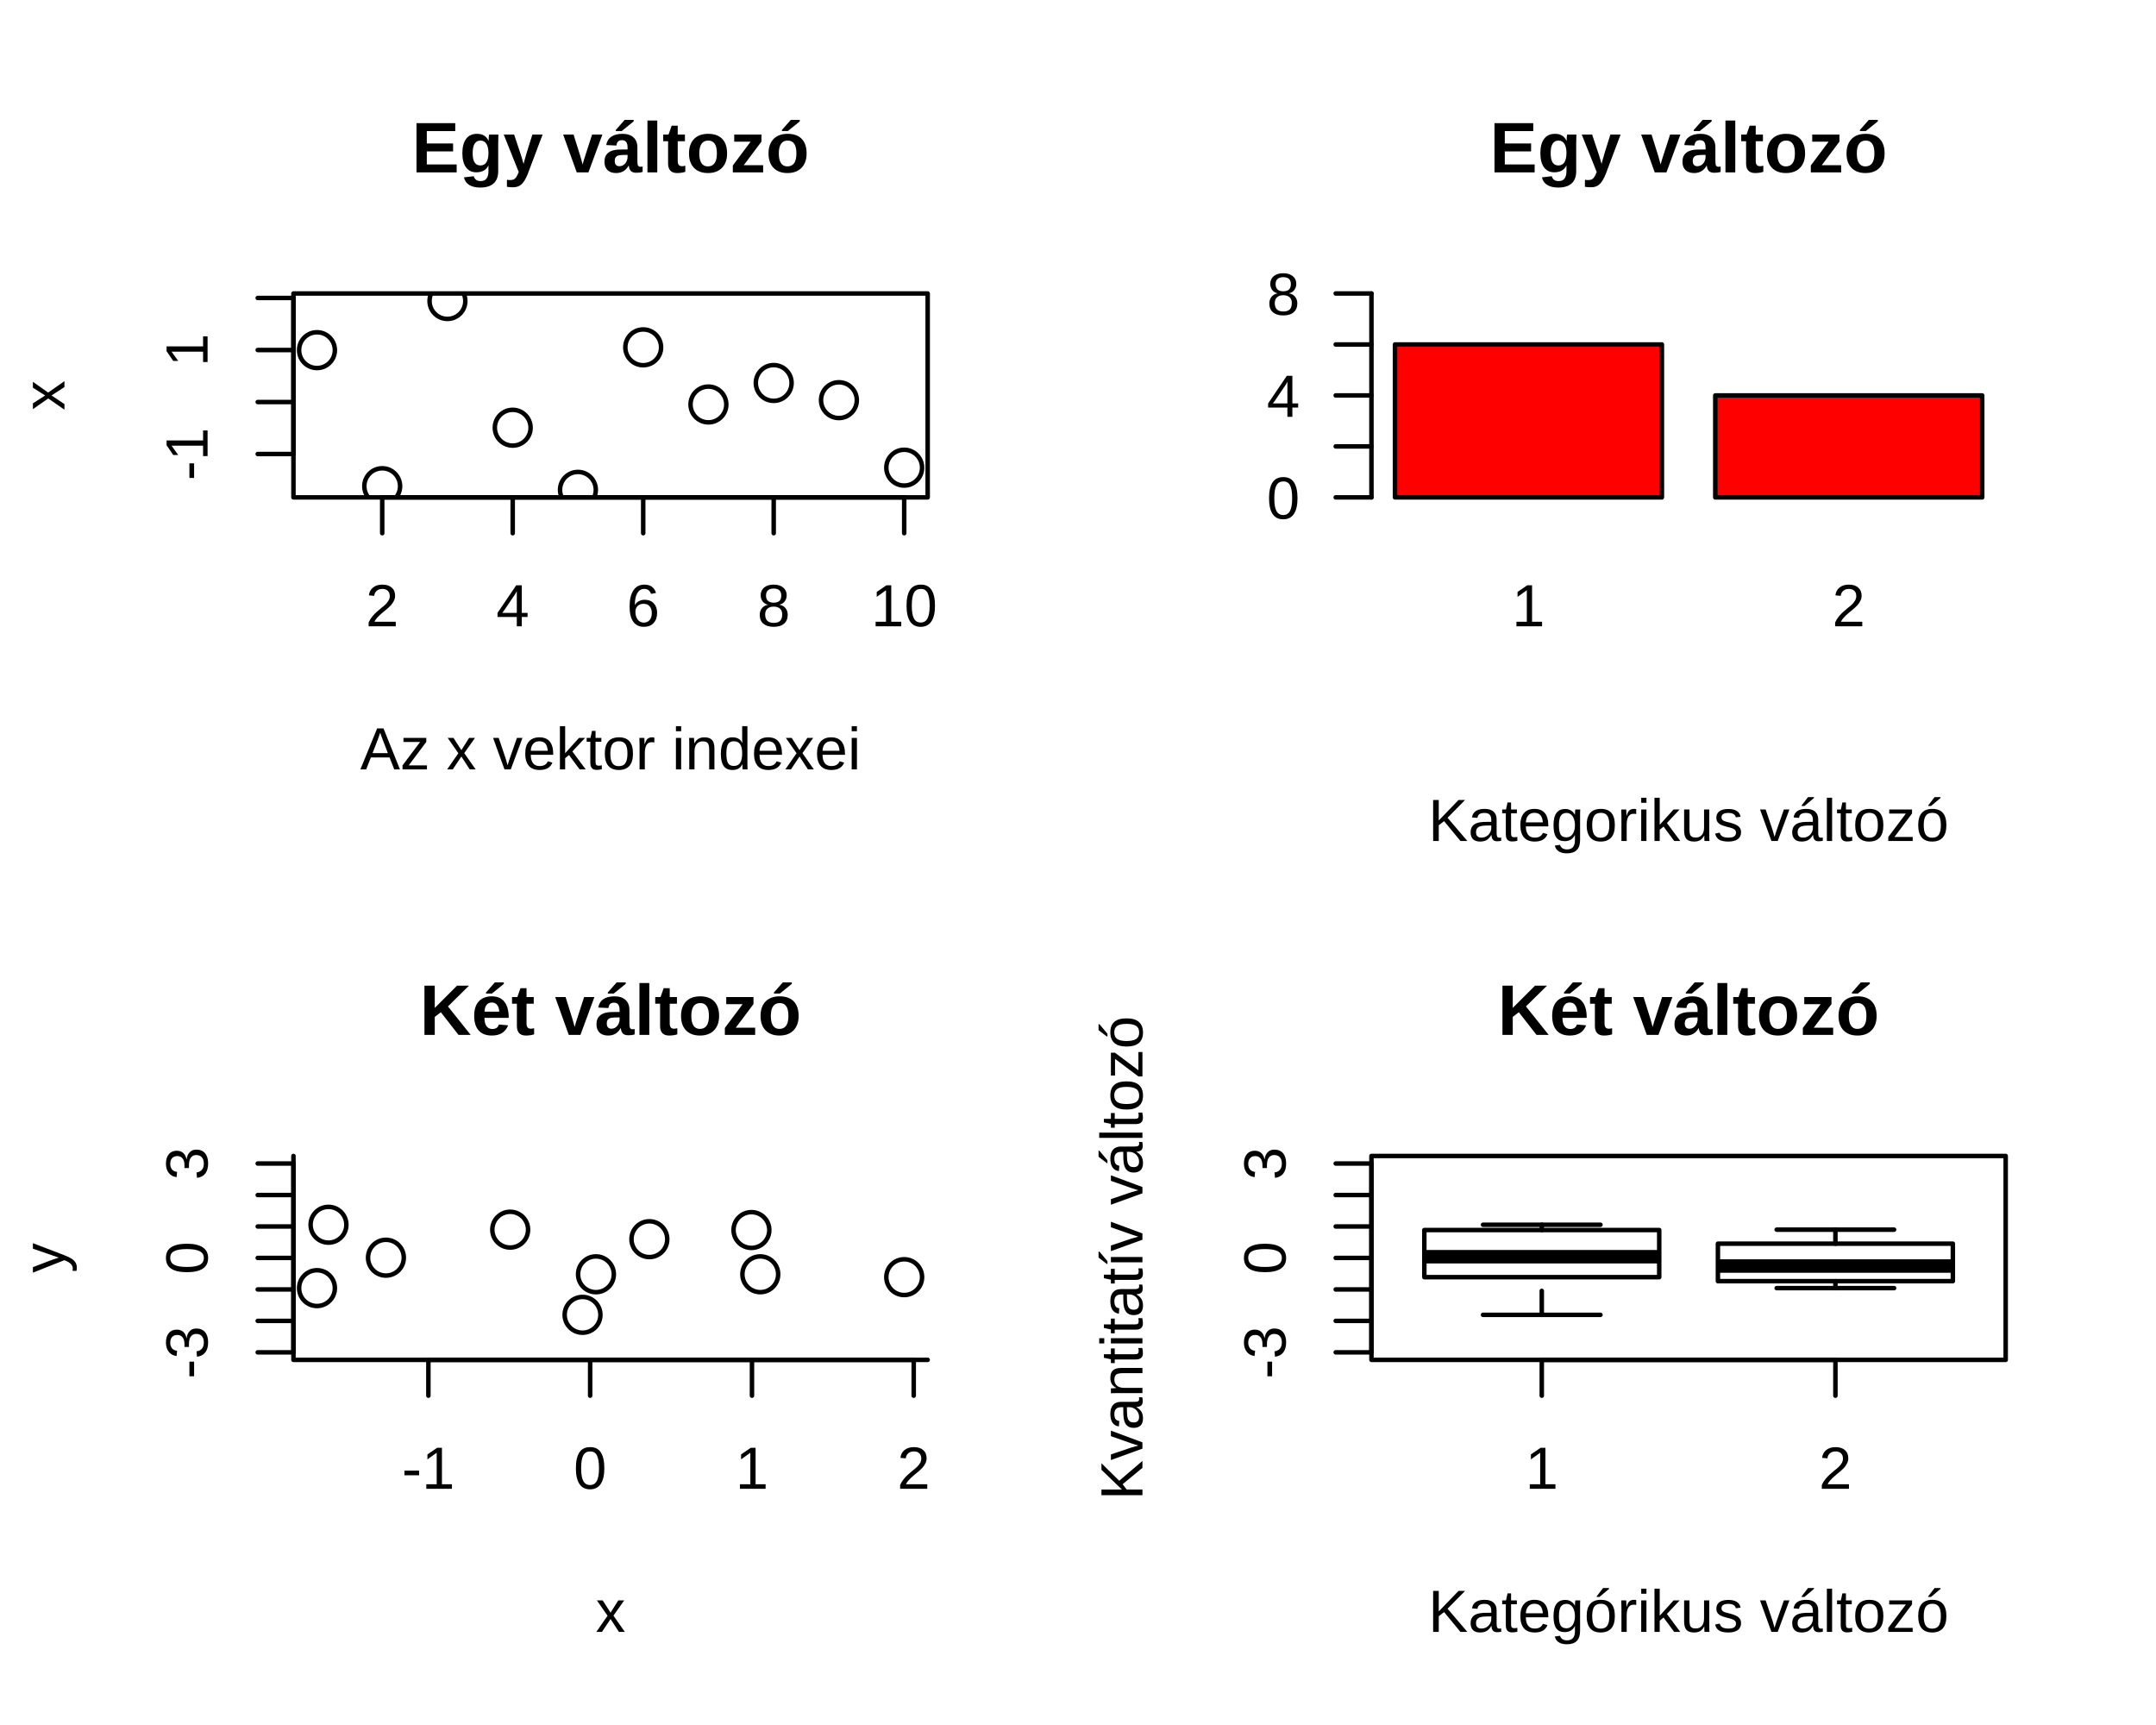
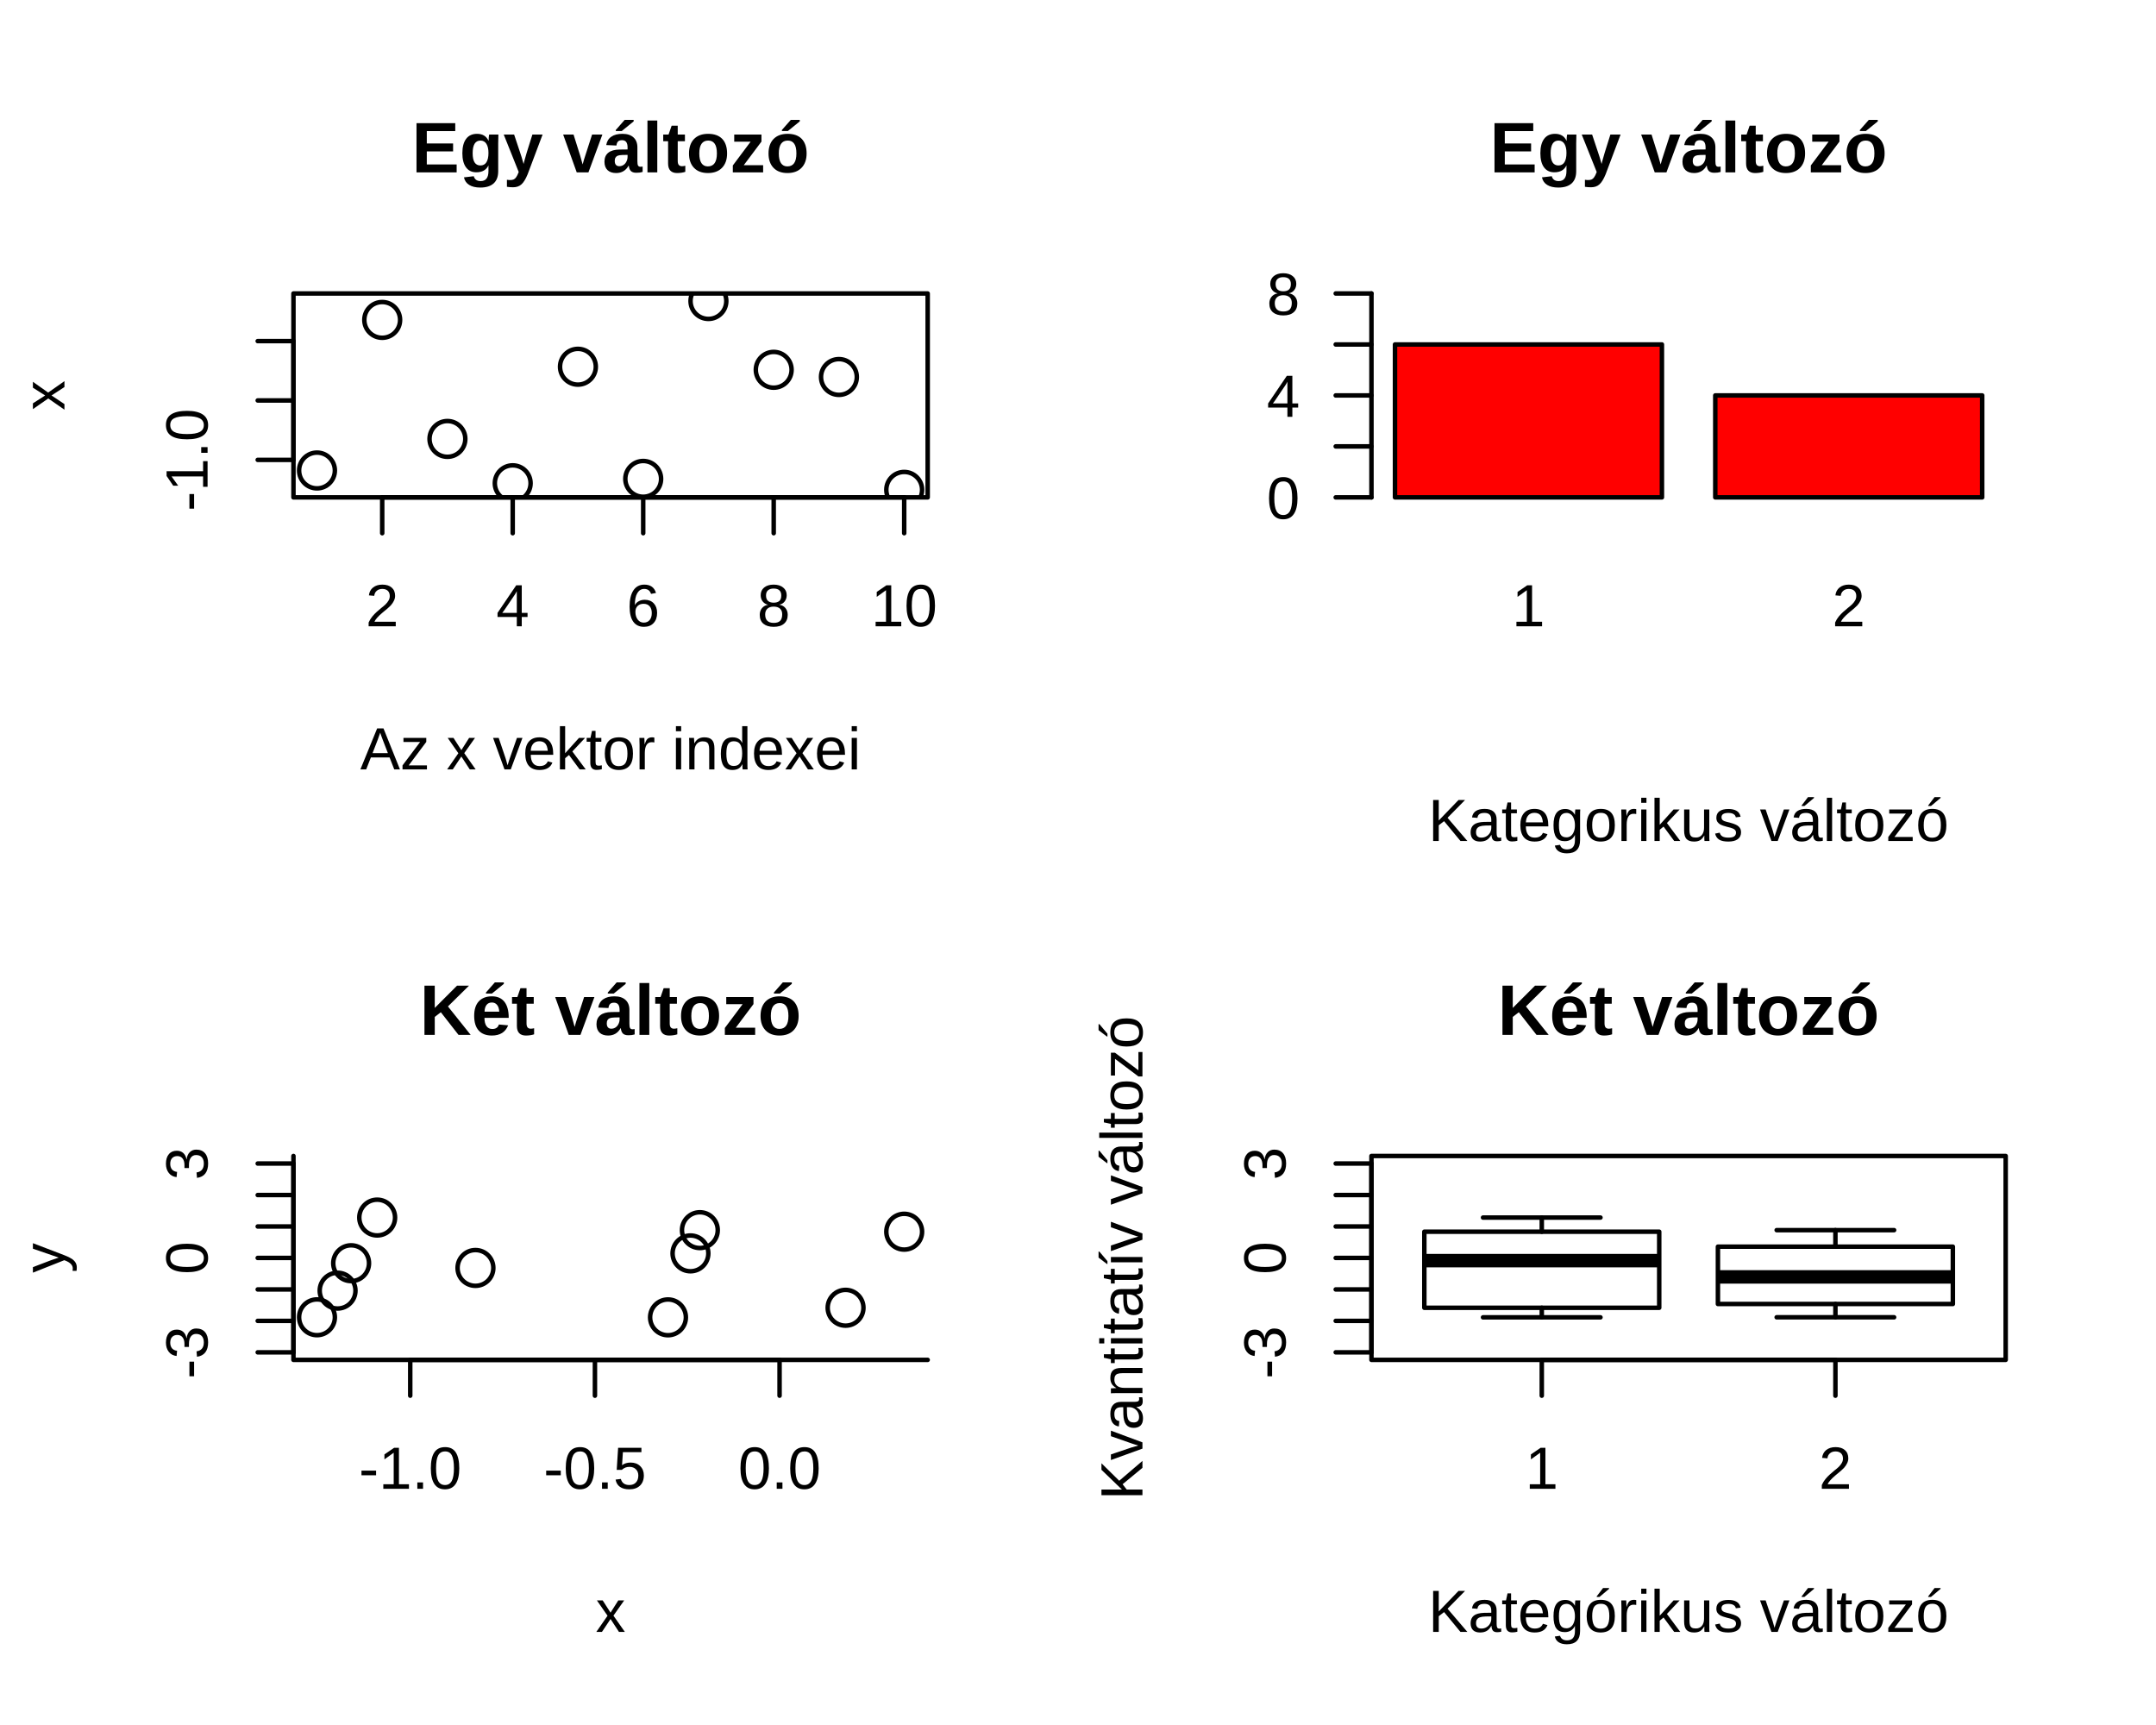
<svg xmlns="http://www.w3.org/2000/svg" viewBox="0 0 360.00 288.00">
  <defs>
    <style type="text/css">
    line, polyline, polygon, path, rect, circle {
      fill: none;
      stroke: #000000;
      stroke-linecap: round;
      stroke-linejoin: round;
      stroke-miterlimit: 10.00;
    }
  </style>
  </defs>
  <rect width="100%" height="100%" style="stroke: none; fill: #FFFFFF;" />
  <defs>
    <clipPath id="cpNDkuMDB8MTU0LjkwfDgzLjA0fDQ5LjAw">
      <rect x="49.00" y="49.00" width="105.90" height="34.04" />
    </clipPath>
  </defs>
-   <circle cx="52.93" cy="58.46" r="2.24pt" style="stroke-width: 0.75;" clip-path="url(#cpNDkuMDB8MTU0LjkwfDgzLjA0fDQ5LjAw)" />
-   <circle cx="63.82" cy="81.17" r="2.24pt" style="stroke-width: 0.75;" clip-path="url(#cpNDkuMDB8MTU0LjkwfDgzLjA0fDQ5LjAw)" />
-   <circle cx="74.71" cy="50.26" r="2.24pt" style="stroke-width: 0.75;" clip-path="url(#cpNDkuMDB8MTU0LjkwfDgzLjA0fDQ5LjAw)" />
-   <circle cx="85.61" cy="71.41" r="2.24pt" style="stroke-width: 0.75;" clip-path="url(#cpNDkuMDB8MTU0LjkwfDgzLjA0fDQ5LjAw)" />
-   <circle cx="96.50" cy="81.78" r="2.24pt" style="stroke-width: 0.75;" clip-path="url(#cpNDkuMDB8MTU0LjkwfDgzLjA0fDQ5LjAw)" />
-   <circle cx="107.40" cy="57.99" r="2.24pt" style="stroke-width: 0.75;" clip-path="url(#cpNDkuMDB8MTU0LjkwfDgzLjA0fDQ5LjAw)" />
-   <circle cx="118.29" cy="67.53" r="2.24pt" style="stroke-width: 0.75;" clip-path="url(#cpNDkuMDB8MTU0LjkwfDgzLjA0fDQ5LjAw)" />
-   <circle cx="129.19" cy="63.94" r="2.24pt" style="stroke-width: 0.75;" clip-path="url(#cpNDkuMDB8MTU0LjkwfDgzLjA0fDQ5LjAw)" />
-   <circle cx="140.08" cy="66.81" r="2.24pt" style="stroke-width: 0.75;" clip-path="url(#cpNDkuMDB8MTU0LjkwfDgzLjA0fDQ5LjAw)" />
-   <circle cx="150.98" cy="78.08" r="2.24pt" style="stroke-width: 0.75;" clip-path="url(#cpNDkuMDB8MTU0LjkwfDgzLjA0fDQ5LjAw)" />
+   <circle cx="52.93" cy="78.55" r="2.24pt" style="stroke-width: 0.75;" clip-path="url(#cpNDkuMDB8MTU0LjkwfDgzLjA0fDQ5LjAw)" />
+   <circle cx="63.82" cy="53.41" r="2.24pt" style="stroke-width: 0.75;" clip-path="url(#cpNDkuMDB8MTU0LjkwfDgzLjA0fDQ5LjAw)" />
+   <circle cx="74.71" cy="73.28" r="2.24pt" style="stroke-width: 0.75;" clip-path="url(#cpNDkuMDB8MTU0LjkwfDgzLjA0fDQ5LjAw)" />
+   <circle cx="85.61" cy="80.68" r="2.24pt" style="stroke-width: 0.75;" clip-path="url(#cpNDkuMDB8MTU0LjkwfDgzLjA0fDQ5LjAw)" />
+   <circle cx="96.50" cy="61.23" r="2.24pt" style="stroke-width: 0.75;" clip-path="url(#cpNDkuMDB8MTU0LjkwfDgzLjA0fDQ5LjAw)" />
+   <circle cx="107.40" cy="79.95" r="2.24pt" style="stroke-width: 0.75;" clip-path="url(#cpNDkuMDB8MTU0LjkwfDgzLjA0fDQ5LjAw)" />
+   <circle cx="118.29" cy="50.26" r="2.24pt" style="stroke-width: 0.75;" clip-path="url(#cpNDkuMDB8MTU0LjkwfDgzLjA0fDQ5LjAw)" />
+   <circle cx="129.19" cy="61.74" r="2.24pt" style="stroke-width: 0.75;" clip-path="url(#cpNDkuMDB8MTU0LjkwfDgzLjA0fDQ5LjAw)" />
+   <circle cx="140.08" cy="62.94" r="2.24pt" style="stroke-width: 0.75;" clip-path="url(#cpNDkuMDB8MTU0LjkwfDgzLjA0fDQ5LjAw)" />
+   <circle cx="150.98" cy="81.78" r="2.24pt" style="stroke-width: 0.75;" clip-path="url(#cpNDkuMDB8MTU0LjkwfDgzLjA0fDQ5LjAw)" />
  <defs>
    <clipPath id="cpMC4wMHwzNjAuMDB8Mjg4LjAwfDAuMDA=">
      <rect x="0.00" y="0.00" width="360.00" height="288.00" />
    </clipPath>
  </defs>
  <line x1="63.82" y1="83.04" x2="150.98" y2="83.04" style="stroke-width: 0.75;" clip-path="url(#cpMC4wMHwzNjAuMDB8Mjg4LjAwfDAuMDA=)" />
  <line x1="63.82" y1="83.04" x2="63.82" y2="89.02" style="stroke-width: 0.75;" clip-path="url(#cpMC4wMHwzNjAuMDB8Mjg4LjAwfDAuMDA=)" />
  <line x1="85.61" y1="83.04" x2="85.61" y2="89.02" style="stroke-width: 0.75;" clip-path="url(#cpMC4wMHwzNjAuMDB8Mjg4LjAwfDAuMDA=)" />
  <line x1="107.40" y1="83.04" x2="107.40" y2="89.02" style="stroke-width: 0.75;" clip-path="url(#cpMC4wMHwzNjAuMDB8Mjg4LjAwfDAuMDA=)" />
  <line x1="129.19" y1="83.04" x2="129.19" y2="89.02" style="stroke-width: 0.75;" clip-path="url(#cpMC4wMHwzNjAuMDB8Mjg4LjAwfDAuMDA=)" />
  <line x1="150.98" y1="83.04" x2="150.98" y2="89.02" style="stroke-width: 0.75;" clip-path="url(#cpMC4wMHwzNjAuMDB8Mjg4LjAwfDAuMDA=)" />
  <g clip-path="url(#cpMC4wMHwzNjAuMDB8Mjg4LjAwfDAuMDA=)">
    <text x="61.05" y="104.56" style="font-size: 9.96px; font-family: Arial;" textLength="5.54px" lengthAdjust="spacingAndGlyphs">2</text>
  </g>
  <g clip-path="url(#cpMC4wMHwzNjAuMDB8Mjg4LjAwfDAuMDA=)">
    <text x="82.84" y="104.56" style="font-size: 9.96px; font-family: Arial;" textLength="5.54px" lengthAdjust="spacingAndGlyphs">4</text>
  </g>
  <g clip-path="url(#cpMC4wMHwzNjAuMDB8Mjg4LjAwfDAuMDA=)">
    <text x="104.63" y="104.56" style="font-size: 9.96px; font-family: Arial;" textLength="5.54px" lengthAdjust="spacingAndGlyphs">6</text>
  </g>
  <g clip-path="url(#cpMC4wMHwzNjAuMDB8Mjg4LjAwfDAuMDA=)">
    <text x="126.42" y="104.56" style="font-size: 9.96px; font-family: Arial;" textLength="5.54px" lengthAdjust="spacingAndGlyphs">8</text>
  </g>
  <g clip-path="url(#cpMC4wMHwzNjAuMDB8Mjg4LjAwfDAuMDA=)">
    <text x="145.44" y="104.56" style="font-size: 9.96px; font-family: Arial;" textLength="11.08px" lengthAdjust="spacingAndGlyphs">10</text>
  </g>
-   <line x1="49.00" y1="75.80" x2="49.00" y2="49.75" style="stroke-width: 0.75;" clip-path="url(#cpMC4wMHwzNjAuMDB8Mjg4LjAwfDAuMDA=)" />
-   <line x1="49.00" y1="75.80" x2="43.03" y2="75.80" style="stroke-width: 0.75;" clip-path="url(#cpMC4wMHwzNjAuMDB8Mjg4LjAwfDAuMDA=)" />
-   <line x1="49.00" y1="67.12" x2="43.03" y2="67.12" style="stroke-width: 0.75;" clip-path="url(#cpMC4wMHwzNjAuMDB8Mjg4LjAwfDAuMDA=)" />
-   <line x1="49.00" y1="58.44" x2="43.03" y2="58.44" style="stroke-width: 0.75;" clip-path="url(#cpMC4wMHwzNjAuMDB8Mjg4LjAwfDAuMDA=)" />
-   <line x1="49.00" y1="49.75" x2="43.03" y2="49.75" style="stroke-width: 0.75;" clip-path="url(#cpMC4wMHwzNjAuMDB8Mjg4LjAwfDAuMDA=)" />
-   <g clip-path="url(#cpMC4wMHwzNjAuMDB8Mjg4LjAwfDAuMDA=)">
-     <text transform="translate(34.66,80.23) rotate(-90)" style="font-size: 9.96px; font-family: Arial;" textLength="8.86px" lengthAdjust="spacingAndGlyphs">-1</text>
-   </g>
-   <g clip-path="url(#cpMC4wMHwzNjAuMDB8Mjg4LjAwfDAuMDA=)">
-     <text transform="translate(34.66,61.21) rotate(-90)" style="font-size: 9.96px; font-family: Arial;" textLength="5.54px" lengthAdjust="spacingAndGlyphs">1</text>
+   <line x1="49.00" y1="76.78" x2="49.00" y2="56.95" style="stroke-width: 0.75;" clip-path="url(#cpMC4wMHwzNjAuMDB8Mjg4LjAwfDAuMDA=)" />
+   <line x1="49.00" y1="76.78" x2="43.03" y2="76.78" style="stroke-width: 0.75;" clip-path="url(#cpMC4wMHwzNjAuMDB8Mjg4LjAwfDAuMDA=)" />
+   <line x1="49.00" y1="66.86" x2="43.03" y2="66.86" style="stroke-width: 0.75;" clip-path="url(#cpMC4wMHwzNjAuMDB8Mjg4LjAwfDAuMDA=)" />
+   <line x1="49.00" y1="56.95" x2="43.03" y2="56.95" style="stroke-width: 0.75;" clip-path="url(#cpMC4wMHwzNjAuMDB8Mjg4LjAwfDAuMDA=)" />
+   <g clip-path="url(#cpMC4wMHwzNjAuMDB8Mjg4LjAwfDAuMDA=)">
+     <text transform="translate(34.66,85.36) rotate(-90)" style="font-size: 9.96px; font-family: Arial;" textLength="17.16px" lengthAdjust="spacingAndGlyphs">-1.0</text>
  </g>
  <polyline points="49.00,83.04 154.90,83.04 154.90,49.00 49.00,49.00 49.00,83.04 " style="stroke-width: 0.75;" clip-path="url(#cpMC4wMHwzNjAuMDB8Mjg4LjAwfDAuMDA=)" />
  <defs>
    <clipPath id="cpMC4wMHwxODAuMDB8MTQ0LjAwfDAuMDA=">
      <rect x="0.00" y="0.00" width="180.00" height="144.00" />
    </clipPath>
  </defs>
  <g clip-path="url(#cpMC4wMHwxODAuMDB8MTQ0LjAwfDAuMDA=)">
    <text x="68.75" y="28.78" style="font-size: 11.95px; font-weight: bold; font-family: Arial;" textLength="66.41px" lengthAdjust="spacingAndGlyphs">Egy változó</text>
  </g>
  <g clip-path="url(#cpMC4wMHwxODAuMDB8MTQ0LjAwfDAuMDA=)">
    <text x="60.16" y="128.46" style="font-size: 9.96px; font-family: Arial;" textLength="83.59px" lengthAdjust="spacingAndGlyphs">Az x vektor indexei</text>
  </g>
  <g clip-path="url(#cpMC4wMHwxODAuMDB8MTQ0LjAwfDAuMDA=)">
    <text transform="translate(10.76,68.51) rotate(-90)" style="font-size: 9.96px; font-family: Arial;" textLength="4.98px" lengthAdjust="spacingAndGlyphs">x</text>
  </g>
  <defs>
    <clipPath id="cpMTgwLjAwfDM2MC4wMHwxNDQuMDB8MC4wMA==">
      <rect x="180.00" y="0.00" width="180.00" height="144.00" />
    </clipPath>
  </defs>
  <rect x="232.93" y="57.51" width="44.57" height="25.53" style="stroke-width: 0.75; fill: #FF0000;" clip-path="url(#cpMTgwLjAwfDM2MC4wMHwxNDQuMDB8MC4wMA==)" />
  <rect x="286.41" y="66.02" width="44.57" height="17.02" style="stroke-width: 0.75; fill: #FF0000;" clip-path="url(#cpMTgwLjAwfDM2MC4wMHwxNDQuMDB8MC4wMA==)" />
  <defs>
    <clipPath id="cpMC4wMHwzNjAuMDB8Mjg4LjAwfDAuMDA=">
      <rect x="0.00" y="0.00" width="360.00" height="288.00" />
    </clipPath>
  </defs>
  <g clip-path="url(#cpMC4wMHwzNjAuMDB8Mjg4LjAwfDAuMDA=)">
    <text x="252.44" y="104.56" style="font-size: 9.96px; font-family: Arial;" textLength="5.54px" lengthAdjust="spacingAndGlyphs">1</text>
  </g>
  <g clip-path="url(#cpMC4wMHwzNjAuMDB8Mjg4LjAwfDAuMDA=)">
    <text x="305.92" y="104.56" style="font-size: 9.96px; font-family: Arial;" textLength="5.54px" lengthAdjust="spacingAndGlyphs">2</text>
  </g>
  <defs>
    <clipPath id="cpMTgwLjAwfDM2MC4wMHwxNDQuMDB8MC4wMA==">
      <rect x="180.00" y="0.00" width="180.00" height="144.00" />
    </clipPath>
  </defs>
  <g clip-path="url(#cpMTgwLjAwfDM2MC4wMHwxNDQuMDB8MC4wMA==)">
    <text x="248.75" y="28.78" style="font-size: 11.95px; font-weight: bold; font-family: Arial;" textLength="66.41px" lengthAdjust="spacingAndGlyphs">Egy változó</text>
  </g>
  <g clip-path="url(#cpMTgwLjAwfDM2MC4wMHwxNDQuMDB8MC4wMA==)">
    <text x="238.49" y="140.41" style="font-size: 9.96px; font-family: Arial;" textLength="86.92px" lengthAdjust="spacingAndGlyphs">Kategorikus változó</text>
  </g>
  <defs>
    <clipPath id="cpMC4wMHwzNjAuMDB8Mjg4LjAwfDAuMDA=">
      <rect x="0.00" y="0.00" width="360.00" height="288.00" />
    </clipPath>
  </defs>
  <line x1="229.00" y1="83.04" x2="229.00" y2="49.00" style="stroke-width: 0.75;" clip-path="url(#cpMC4wMHwzNjAuMDB8Mjg4LjAwfDAuMDA=)" />
  <line x1="229.00" y1="83.04" x2="223.03" y2="83.04" style="stroke-width: 0.75;" clip-path="url(#cpMC4wMHwzNjAuMDB8Mjg4LjAwfDAuMDA=)" />
  <line x1="229.00" y1="74.53" x2="223.03" y2="74.53" style="stroke-width: 0.75;" clip-path="url(#cpMC4wMHwzNjAuMDB8Mjg4LjAwfDAuMDA=)" />
  <line x1="229.00" y1="66.02" x2="223.03" y2="66.02" style="stroke-width: 0.75;" clip-path="url(#cpMC4wMHwzNjAuMDB8Mjg4LjAwfDAuMDA=)" />
  <line x1="229.00" y1="57.51" x2="223.03" y2="57.51" style="stroke-width: 0.75;" clip-path="url(#cpMC4wMHwzNjAuMDB8Mjg4LjAwfDAuMDA=)" />
  <line x1="229.00" y1="49.00" x2="223.03" y2="49.00" style="stroke-width: 0.75;" clip-path="url(#cpMC4wMHwzNjAuMDB8Mjg4LjAwfDAuMDA=)" />
  <g clip-path="url(#cpMC4wMHwzNjAuMDB8Mjg4LjAwfDAuMDA=)">
    <text x="211.51" y="86.61" style="font-size: 9.96px; font-family: Arial;" textLength="5.54px" lengthAdjust="spacingAndGlyphs">0</text>
  </g>
  <g clip-path="url(#cpMC4wMHwzNjAuMDB8Mjg4LjAwfDAuMDA=)">
    <text x="211.51" y="69.59" style="font-size: 9.96px; font-family: Arial;" textLength="5.54px" lengthAdjust="spacingAndGlyphs">4</text>
  </g>
  <g clip-path="url(#cpMC4wMHwzNjAuMDB8Mjg4LjAwfDAuMDA=)">
    <text x="211.51" y="52.57" style="font-size: 9.96px; font-family: Arial;" textLength="5.54px" lengthAdjust="spacingAndGlyphs">8</text>
  </g>
  <defs>
    <clipPath id="cpNDkuMDB8MTU0LjkwfDIyNy4wNHwxOTMuMDA=">
      <rect x="49.00" y="193.00" width="105.90" height="34.04" />
    </clipPath>
  </defs>
-   <circle cx="125.47" cy="205.36" r="2.24pt" style="stroke-width: 0.75;" clip-path="url(#cpNDkuMDB8MTU0LjkwfDIyNy4wNHwxOTMuMDA=)" />
-   <circle cx="54.85" cy="204.48" r="2.24pt" style="stroke-width: 0.75;" clip-path="url(#cpNDkuMDB8MTU0LjkwfDIyNy4wNHwxOTMuMDA=)" />
-   <circle cx="150.98" cy="213.23" r="2.24pt" style="stroke-width: 0.75;" clip-path="url(#cpNDkuMDB8MTU0LjkwfDIyNy4wNHwxOTMuMDA=)" />
-   <circle cx="85.19" cy="205.30" r="2.24pt" style="stroke-width: 0.75;" clip-path="url(#cpNDkuMDB8MTU0LjkwfDIyNy4wNHwxOTMuMDA=)" />
-   <circle cx="52.93" cy="215.06" r="2.24pt" style="stroke-width: 0.75;" clip-path="url(#cpNDkuMDB8MTU0LjkwfDIyNy4wNHwxOTMuMDA=)" />
-   <circle cx="126.95" cy="212.75" r="2.24pt" style="stroke-width: 0.75;" clip-path="url(#cpNDkuMDB8MTU0LjkwfDIyNy4wNHwxOTMuMDA=)" />
-   <circle cx="97.27" cy="219.52" r="2.24pt" style="stroke-width: 0.75;" clip-path="url(#cpNDkuMDB8MTU0LjkwfDIyNy4wNHwxOTMuMDA=)" />
-   <circle cx="108.43" cy="206.89" r="2.24pt" style="stroke-width: 0.75;" clip-path="url(#cpNDkuMDB8MTU0LjkwfDIyNy4wNHwxOTMuMDA=)" />
-   <circle cx="99.51" cy="212.75" r="2.24pt" style="stroke-width: 0.75;" clip-path="url(#cpNDkuMDB8MTU0LjkwfDIyNy4wNHwxOTMuMDA=)" />
-   <circle cx="64.44" cy="209.98" r="2.24pt" style="stroke-width: 0.75;" clip-path="url(#cpNDkuMDB8MTU0LjkwfDIyNy4wNHwxOTMuMDA=)" />
-   <defs>
-     <clipPath id="cpMC4wMHwzNjAuMDB8Mjg4LjAwfDAuMDA=">
-       <rect x="0.00" y="0.00" width="360.00" height="288.00" />
-     </clipPath>
-   </defs>
-   <line x1="71.53" y1="227.04" x2="152.57" y2="227.04" style="stroke-width: 0.75;" clip-path="url(#cpMC4wMHwzNjAuMDB8Mjg4LjAwfDAuMDA=)" />
-   <line x1="71.53" y1="227.04" x2="71.53" y2="233.02" style="stroke-width: 0.75;" clip-path="url(#cpMC4wMHwzNjAuMDB8Mjg4LjAwfDAuMDA=)" />
-   <line x1="98.54" y1="227.04" x2="98.54" y2="233.02" style="stroke-width: 0.75;" clip-path="url(#cpMC4wMHwzNjAuMDB8Mjg4LjAwfDAuMDA=)" />
-   <line x1="125.56" y1="227.04" x2="125.56" y2="233.02" style="stroke-width: 0.75;" clip-path="url(#cpMC4wMHwzNjAuMDB8Mjg4LjAwfDAuMDA=)" />
-   <line x1="152.57" y1="227.04" x2="152.57" y2="233.02" style="stroke-width: 0.75;" clip-path="url(#cpMC4wMHwzNjAuMDB8Mjg4LjAwfDAuMDA=)" />
-   <g clip-path="url(#cpMC4wMHwzNjAuMDB8Mjg4LjAwfDAuMDA=)">
-     <text x="67.10" y="248.56" style="font-size: 9.96px; font-family: Arial;" textLength="8.86px" lengthAdjust="spacingAndGlyphs">-1</text>
-   </g>
-   <g clip-path="url(#cpMC4wMHwzNjAuMDB8Mjg4LjAwfDAuMDA=)">
-     <text x="95.77" y="248.56" style="font-size: 9.96px; font-family: Arial;" textLength="5.54px" lengthAdjust="spacingAndGlyphs">0</text>
-   </g>
-   <g clip-path="url(#cpMC4wMHwzNjAuMDB8Mjg4LjAwfDAuMDA=)">
-     <text x="122.79" y="248.56" style="font-size: 9.96px; font-family: Arial;" textLength="5.54px" lengthAdjust="spacingAndGlyphs">1</text>
-   </g>
-   <g clip-path="url(#cpMC4wMHwzNjAuMDB8Mjg4LjAwfDAuMDA=)">
-     <text x="149.80" y="248.56" style="font-size: 9.96px; font-family: Arial;" textLength="5.54px" lengthAdjust="spacingAndGlyphs">2</text>
+   <circle cx="62.98" cy="203.28" r="2.24pt" style="stroke-width: 0.75;" clip-path="url(#cpNDkuMDB8MTU0LjkwfDIyNy4wNHwxOTMuMDA=)" />
+   <circle cx="141.19" cy="218.34" r="2.24pt" style="stroke-width: 0.75;" clip-path="url(#cpNDkuMDB8MTU0LjkwfDIyNy4wNHwxOTMuMDA=)" />
+   <circle cx="79.39" cy="211.69" r="2.24pt" style="stroke-width: 0.75;" clip-path="url(#cpNDkuMDB8MTU0LjkwfDIyNy4wNHwxOTMuMDA=)" />
+   <circle cx="56.37" cy="215.48" r="2.24pt" style="stroke-width: 0.75;" clip-path="url(#cpNDkuMDB8MTU0LjkwfDIyNy4wNHwxOTMuMDA=)" />
+   <circle cx="116.86" cy="205.38" r="2.24pt" style="stroke-width: 0.75;" clip-path="url(#cpNDkuMDB8MTU0LjkwfDIyNy4wNHwxOTMuMDA=)" />
+   <circle cx="58.63" cy="210.90" r="2.24pt" style="stroke-width: 0.75;" clip-path="url(#cpNDkuMDB8MTU0LjkwfDIyNy4wNHwxOTMuMDA=)" />
+   <circle cx="150.98" cy="205.64" r="2.24pt" style="stroke-width: 0.75;" clip-path="url(#cpNDkuMDB8MTU0LjkwfDIyNy4wNHwxOTMuMDA=)" />
+   <circle cx="115.29" cy="209.26" r="2.24pt" style="stroke-width: 0.75;" clip-path="url(#cpNDkuMDB8MTU0LjkwfDIyNy4wNHwxOTMuMDA=)" />
+   <circle cx="111.54" cy="219.94" r="2.24pt" style="stroke-width: 0.75;" clip-path="url(#cpNDkuMDB8MTU0LjkwfDIyNy4wNHwxOTMuMDA=)" />
+   <circle cx="52.93" cy="219.93" r="2.24pt" style="stroke-width: 0.75;" clip-path="url(#cpNDkuMDB8MTU0LjkwfDIyNy4wNHwxOTMuMDA=)" />
+   <defs>
+     <clipPath id="cpMC4wMHwzNjAuMDB8Mjg4LjAwfDAuMDA=">
+       <rect x="0.00" y="0.00" width="360.00" height="288.00" />
+     </clipPath>
+   </defs>
+   <line x1="68.50" y1="227.04" x2="130.17" y2="227.04" style="stroke-width: 0.75;" clip-path="url(#cpMC4wMHwzNjAuMDB8Mjg4LjAwfDAuMDA=)" />
+   <line x1="68.50" y1="227.04" x2="68.50" y2="233.02" style="stroke-width: 0.75;" clip-path="url(#cpMC4wMHwzNjAuMDB8Mjg4LjAwfDAuMDA=)" />
+   <line x1="99.34" y1="227.04" x2="99.34" y2="233.02" style="stroke-width: 0.75;" clip-path="url(#cpMC4wMHwzNjAuMDB8Mjg4LjAwfDAuMDA=)" />
+   <line x1="130.17" y1="227.04" x2="130.17" y2="233.02" style="stroke-width: 0.75;" clip-path="url(#cpMC4wMHwzNjAuMDB8Mjg4LjAwfDAuMDA=)" />
+   <g clip-path="url(#cpMC4wMHwzNjAuMDB8Mjg4LjAwfDAuMDA=)">
+     <text x="59.92" y="248.56" style="font-size: 9.96px; font-family: Arial;" textLength="17.16px" lengthAdjust="spacingAndGlyphs">-1.0</text>
+   </g>
+   <g clip-path="url(#cpMC4wMHwzNjAuMDB8Mjg4LjAwfDAuMDA=)">
+     <text x="90.76" y="248.56" style="font-size: 9.96px; font-family: Arial;" textLength="17.16px" lengthAdjust="spacingAndGlyphs">-0.5</text>
+   </g>
+   <g clip-path="url(#cpMC4wMHwzNjAuMDB8Mjg4LjAwfDAuMDA=)">
+     <text x="123.25" y="248.56" style="font-size: 9.96px; font-family: Arial;" textLength="13.85px" lengthAdjust="spacingAndGlyphs">0.0</text>
  </g>
  <line x1="49.00" y1="225.78" x2="49.00" y2="194.26" style="stroke-width: 0.75;" clip-path="url(#cpMC4wMHwzNjAuMDB8Mjg4LjAwfDAuMDA=)" />
  <line x1="49.00" y1="225.78" x2="43.03" y2="225.78" style="stroke-width: 0.75;" clip-path="url(#cpMC4wMHwzNjAuMDB8Mjg4LjAwfDAuMDA=)" />
  <line x1="49.00" y1="220.53" x2="43.03" y2="220.53" style="stroke-width: 0.75;" clip-path="url(#cpMC4wMHwzNjAuMDB8Mjg4LjAwfDAuMDA=)" />
  <line x1="49.00" y1="215.28" x2="43.03" y2="215.28" style="stroke-width: 0.75;" clip-path="url(#cpMC4wMHwzNjAuMDB8Mjg4LjAwfDAuMDA=)" />
  <line x1="49.00" y1="210.02" x2="43.03" y2="210.02" style="stroke-width: 0.75;" clip-path="url(#cpMC4wMHwzNjAuMDB8Mjg4LjAwfDAuMDA=)" />
  <line x1="49.00" y1="204.77" x2="43.03" y2="204.77" style="stroke-width: 0.75;" clip-path="url(#cpMC4wMHwzNjAuMDB8Mjg4LjAwfDAuMDA=)" />
  <line x1="49.00" y1="199.52" x2="43.03" y2="199.52" style="stroke-width: 0.75;" clip-path="url(#cpMC4wMHwzNjAuMDB8Mjg4LjAwfDAuMDA=)" />
  <line x1="49.00" y1="194.26" x2="43.03" y2="194.26" style="stroke-width: 0.75;" clip-path="url(#cpMC4wMHwzNjAuMDB8Mjg4LjAwfDAuMDA=)" />
  <g clip-path="url(#cpMC4wMHwzNjAuMDB8Mjg4LjAwfDAuMDA=)">
    <text transform="translate(34.66,230.21) rotate(-90)" style="font-size: 9.96px; font-family: Arial;" textLength="8.86px" lengthAdjust="spacingAndGlyphs">-3</text>
  </g>
  <g clip-path="url(#cpMC4wMHwzNjAuMDB8Mjg4LjAwfDAuMDA=)">
    <text transform="translate(34.66,212.79) rotate(-90)" style="font-size: 9.96px; font-family: Arial;" textLength="5.54px" lengthAdjust="spacingAndGlyphs">0</text>
  </g>
  <g clip-path="url(#cpMC4wMHwzNjAuMDB8Mjg4LjAwfDAuMDA=)">
    <text transform="translate(34.66,197.03) rotate(-90)" style="font-size: 9.96px; font-family: Arial;" textLength="5.54px" lengthAdjust="spacingAndGlyphs">3</text>
  </g>
  <polyline points="49.00,193.00 49.00,227.04 154.90,227.04 " style="stroke-width: 0.75;" clip-path="url(#cpMC4wMHwzNjAuMDB8Mjg4LjAwfDAuMDA=)" />
  <defs>
    <clipPath id="cpMC4wMHwxODAuMDB8Mjg4LjAwfDE0NC4wMA==">
      <rect x="0.00" y="144.00" width="180.00" height="144.00" />
    </clipPath>
  </defs>
  <g clip-path="url(#cpMC4wMHwxODAuMDB8Mjg4LjAwfDE0NC4wMA==)">
    <text x="70.08" y="172.78" style="font-size: 11.95px; font-weight: bold; font-family: Arial;" textLength="63.75px" lengthAdjust="spacingAndGlyphs">Két változó</text>
  </g>
  <g clip-path="url(#cpMC4wMHwxODAuMDB8Mjg4LjAwfDE0NC4wMA==)">
    <text x="99.46" y="272.46" style="font-size: 9.96px; font-family: Arial;" textLength="4.98px" lengthAdjust="spacingAndGlyphs">x</text>
  </g>
  <g clip-path="url(#cpMC4wMHwxODAuMDB8Mjg4LjAwfDE0NC4wMA==)">
    <text transform="translate(10.76,212.51) rotate(-90)" style="font-size: 9.96px; font-family: Arial;" textLength="4.98px" lengthAdjust="spacingAndGlyphs">y</text>
  </g>
  <defs>
    <clipPath id="cpMjI5LjAwfDMzNC45MHwyMjcuMDR8MTkzLjAw">
      <rect x="229.00" y="193.00" width="105.90" height="34.04" />
    </clipPath>
  </defs>
-   <line x1="237.83" y1="209.82" x2="277.05" y2="209.82" style="stroke-width: 2.25; stroke-linecap: butt;" clip-path="url(#cpMjI5LjAwfDMzNC45MHwyMjcuMDR8MTkzLjAw)" />
-   <line x1="257.44" y1="219.52" x2="257.44" y2="213.23" style="stroke-width: 0.75; stroke-dasharray: 4.00,4.00;" clip-path="url(#cpMjI5LjAwfDMzNC45MHwyMjcuMDR8MTkzLjAw)" />
-   <line x1="257.44" y1="204.48" x2="257.44" y2="205.36" style="stroke-width: 0.75; stroke-dasharray: 4.00,4.00;" clip-path="url(#cpMjI5LjAwfDMzNC45MHwyMjcuMDR8MTkzLjAw)" />
-   <line x1="247.63" y1="219.52" x2="267.24" y2="219.52" style="stroke-width: 0.75;" clip-path="url(#cpMjI5LjAwfDMzNC45MHwyMjcuMDR8MTkzLjAw)" />
-   <line x1="247.63" y1="204.48" x2="267.24" y2="204.48" style="stroke-width: 0.75;" clip-path="url(#cpMjI5LjAwfDMzNC45MHwyMjcuMDR8MTkzLjAw)" />
-   <polyline points="237.83,213.23 277.05,213.23 277.05,205.36 237.83,205.36 237.83,213.23 " style="stroke-width: 0.75;" clip-path="url(#cpMjI5LjAwfDMzNC45MHwyMjcuMDR8MTkzLjAw)" />
-   <line x1="286.85" y1="211.37" x2="326.08" y2="211.37" style="stroke-width: 2.25; stroke-linecap: butt;" clip-path="url(#cpMjI5LjAwfDMzNC45MHwyMjcuMDR8MTkzLjAw)" />
-   <line x1="306.47" y1="215.06" x2="306.47" y2="213.90" style="stroke-width: 0.75; stroke-dasharray: 4.00,4.00;" clip-path="url(#cpMjI5LjAwfDMzNC45MHwyMjcuMDR8MTkzLjAw)" />
-   <line x1="306.47" y1="205.30" x2="306.47" y2="207.64" style="stroke-width: 0.75; stroke-dasharray: 4.00,4.00;" clip-path="url(#cpMjI5LjAwfDMzNC45MHwyMjcuMDR8MTkzLjAw)" />
-   <line x1="296.66" y1="215.06" x2="316.27" y2="215.06" style="stroke-width: 0.75;" clip-path="url(#cpMjI5LjAwfDMzNC45MHwyMjcuMDR8MTkzLjAw)" />
-   <line x1="296.66" y1="205.30" x2="316.27" y2="205.30" style="stroke-width: 0.75;" clip-path="url(#cpMjI5LjAwfDMzNC45MHwyMjcuMDR8MTkzLjAw)" />
-   <polyline points="286.85,213.90 326.08,213.90 326.08,207.64 286.85,207.64 286.85,213.90 " style="stroke-width: 0.75;" clip-path="url(#cpMjI5LjAwfDMzNC45MHwyMjcuMDR8MTkzLjAw)" />
+   <line x1="237.83" y1="210.47" x2="277.05" y2="210.47" style="stroke-width: 2.25; stroke-linecap: butt;" clip-path="url(#cpMjI5LjAwfDMzNC45MHwyMjcuMDR8MTkzLjAw)" />
+   <line x1="257.44" y1="219.94" x2="257.44" y2="218.34" style="stroke-width: 0.75; stroke-dasharray: 4.00,4.00;" clip-path="url(#cpMjI5LjAwfDMzNC45MHwyMjcuMDR8MTkzLjAw)" />
+   <line x1="257.44" y1="203.28" x2="257.44" y2="205.64" style="stroke-width: 0.75; stroke-dasharray: 4.00,4.00;" clip-path="url(#cpMjI5LjAwfDMzNC45MHwyMjcuMDR8MTkzLjAw)" />
+   <line x1="247.63" y1="219.94" x2="267.24" y2="219.94" style="stroke-width: 0.75;" clip-path="url(#cpMjI5LjAwfDMzNC45MHwyMjcuMDR8MTkzLjAw)" />
+   <line x1="247.63" y1="203.28" x2="267.24" y2="203.28" style="stroke-width: 0.75;" clip-path="url(#cpMjI5LjAwfDMzNC45MHwyMjcuMDR8MTkzLjAw)" />
+   <polyline points="237.83,218.34 277.05,218.34 277.05,205.64 237.83,205.64 237.83,218.34 " style="stroke-width: 0.75;" clip-path="url(#cpMjI5LjAwfDMzNC45MHwyMjcuMDR8MTkzLjAw)" />
+   <line x1="286.85" y1="213.19" x2="326.08" y2="213.19" style="stroke-width: 2.25; stroke-linecap: butt;" clip-path="url(#cpMjI5LjAwfDMzNC45MHwyMjcuMDR8MTkzLjAw)" />
+   <line x1="306.47" y1="219.93" x2="306.47" y2="217.71" style="stroke-width: 0.75; stroke-dasharray: 4.00,4.00;" clip-path="url(#cpMjI5LjAwfDMzNC45MHwyMjcuMDR8MTkzLjAw)" />
+   <line x1="306.47" y1="205.38" x2="306.47" y2="208.14" style="stroke-width: 0.75; stroke-dasharray: 4.00,4.00;" clip-path="url(#cpMjI5LjAwfDMzNC45MHwyMjcuMDR8MTkzLjAw)" />
+   <line x1="296.66" y1="219.93" x2="316.27" y2="219.93" style="stroke-width: 0.75;" clip-path="url(#cpMjI5LjAwfDMzNC45MHwyMjcuMDR8MTkzLjAw)" />
+   <line x1="296.66" y1="205.38" x2="316.27" y2="205.38" style="stroke-width: 0.75;" clip-path="url(#cpMjI5LjAwfDMzNC45MHwyMjcuMDR8MTkzLjAw)" />
+   <polyline points="286.85,217.71 326.08,217.71 326.08,208.14 286.85,208.14 286.85,217.71 " style="stroke-width: 0.75;" clip-path="url(#cpMjI5LjAwfDMzNC45MHwyMjcuMDR8MTkzLjAw)" />
  <defs>
    <clipPath id="cpMC4wMHwzNjAuMDB8Mjg4LjAwfDAuMDA=">
      <rect x="0.00" y="0.00" width="360.00" height="288.00" />
    </clipPath>
  </defs>
  <line x1="257.44" y1="227.04" x2="306.47" y2="227.04" style="stroke-width: 0.75;" clip-path="url(#cpMC4wMHwzNjAuMDB8Mjg4LjAwfDAuMDA=)" />
  <line x1="257.44" y1="227.04" x2="257.44" y2="233.02" style="stroke-width: 0.75;" clip-path="url(#cpMC4wMHwzNjAuMDB8Mjg4LjAwfDAuMDA=)" />
  <line x1="306.47" y1="227.04" x2="306.47" y2="233.02" style="stroke-width: 0.75;" clip-path="url(#cpMC4wMHwzNjAuMDB8Mjg4LjAwfDAuMDA=)" />
  <g clip-path="url(#cpMC4wMHwzNjAuMDB8Mjg4LjAwfDAuMDA=)">
    <text x="254.67" y="248.56" style="font-size: 9.96px; font-family: Arial;" textLength="5.54px" lengthAdjust="spacingAndGlyphs">1</text>
  </g>
  <g clip-path="url(#cpMC4wMHwzNjAuMDB8Mjg4LjAwfDAuMDA=)">
    <text x="303.70" y="248.56" style="font-size: 9.96px; font-family: Arial;" textLength="5.54px" lengthAdjust="spacingAndGlyphs">2</text>
  </g>
  <line x1="229.00" y1="225.78" x2="229.00" y2="194.26" style="stroke-width: 0.75;" clip-path="url(#cpMC4wMHwzNjAuMDB8Mjg4LjAwfDAuMDA=)" />
  <line x1="229.00" y1="225.78" x2="223.03" y2="225.78" style="stroke-width: 0.75;" clip-path="url(#cpMC4wMHwzNjAuMDB8Mjg4LjAwfDAuMDA=)" />
  <line x1="229.00" y1="220.53" x2="223.03" y2="220.53" style="stroke-width: 0.75;" clip-path="url(#cpMC4wMHwzNjAuMDB8Mjg4LjAwfDAuMDA=)" />
  <line x1="229.00" y1="215.28" x2="223.03" y2="215.28" style="stroke-width: 0.75;" clip-path="url(#cpMC4wMHwzNjAuMDB8Mjg4LjAwfDAuMDA=)" />
  <line x1="229.00" y1="210.02" x2="223.03" y2="210.02" style="stroke-width: 0.75;" clip-path="url(#cpMC4wMHwzNjAuMDB8Mjg4LjAwfDAuMDA=)" />
  <line x1="229.00" y1="204.77" x2="223.03" y2="204.77" style="stroke-width: 0.75;" clip-path="url(#cpMC4wMHwzNjAuMDB8Mjg4LjAwfDAuMDA=)" />
  <line x1="229.00" y1="199.52" x2="223.03" y2="199.52" style="stroke-width: 0.75;" clip-path="url(#cpMC4wMHwzNjAuMDB8Mjg4LjAwfDAuMDA=)" />
  <line x1="229.00" y1="194.26" x2="223.03" y2="194.26" style="stroke-width: 0.75;" clip-path="url(#cpMC4wMHwzNjAuMDB8Mjg4LjAwfDAuMDA=)" />
  <g clip-path="url(#cpMC4wMHwzNjAuMDB8Mjg4LjAwfDAuMDA=)">
    <text transform="translate(214.66,230.21) rotate(-90)" style="font-size: 9.96px; font-family: Arial;" textLength="8.86px" lengthAdjust="spacingAndGlyphs">-3</text>
  </g>
  <g clip-path="url(#cpMC4wMHwzNjAuMDB8Mjg4LjAwfDAuMDA=)">
    <text transform="translate(214.66,212.79) rotate(-90)" style="font-size: 9.96px; font-family: Arial;" textLength="5.54px" lengthAdjust="spacingAndGlyphs">0</text>
  </g>
  <g clip-path="url(#cpMC4wMHwzNjAuMDB8Mjg4LjAwfDAuMDA=)">
    <text transform="translate(214.66,197.03) rotate(-90)" style="font-size: 9.96px; font-family: Arial;" textLength="5.54px" lengthAdjust="spacingAndGlyphs">3</text>
  </g>
  <defs>
    <clipPath id="cpMTgwLjAwfDM2MC4wMHwyODguMDB8MTQ0LjAw">
      <rect x="180.00" y="144.00" width="180.00" height="144.00" />
    </clipPath>
  </defs>
  <g clip-path="url(#cpMTgwLjAwfDM2MC4wMHwyODguMDB8MTQ0LjAw)">
    <text x="250.08" y="172.78" style="font-size: 11.95px; font-weight: bold; font-family: Arial;" textLength="63.75px" lengthAdjust="spacingAndGlyphs">Két változó</text>
  </g>
  <g clip-path="url(#cpMTgwLjAwfDM2MC4wMHwyODguMDB8MTQ0LjAw)">
    <text x="238.49" y="272.46" style="font-size: 9.96px; font-family: Arial;" textLength="86.92px" lengthAdjust="spacingAndGlyphs">Kategórikus változó</text>
  </g>
  <g clip-path="url(#cpMTgwLjAwfDM2MC4wMHwyODguMDB8MTQ0LjAw)">
    <text transform="translate(190.76,250.44) rotate(-90)" style="font-size: 9.96px; font-family: Arial;" textLength="80.83px" lengthAdjust="spacingAndGlyphs">Kvantitatív változó</text>
  </g>
  <defs>
    <clipPath id="cpMC4wMHwzNjAuMDB8Mjg4LjAwfDAuMDA=">
      <rect x="0.00" y="0.00" width="360.00" height="288.00" />
    </clipPath>
  </defs>
  <polyline points="229.00,227.04 334.90,227.04 334.90,193.00 229.00,193.00 229.00,227.04 " style="stroke-width: 0.75;" clip-path="url(#cpMC4wMHwzNjAuMDB8Mjg4LjAwfDAuMDA=)" />
</svg>
